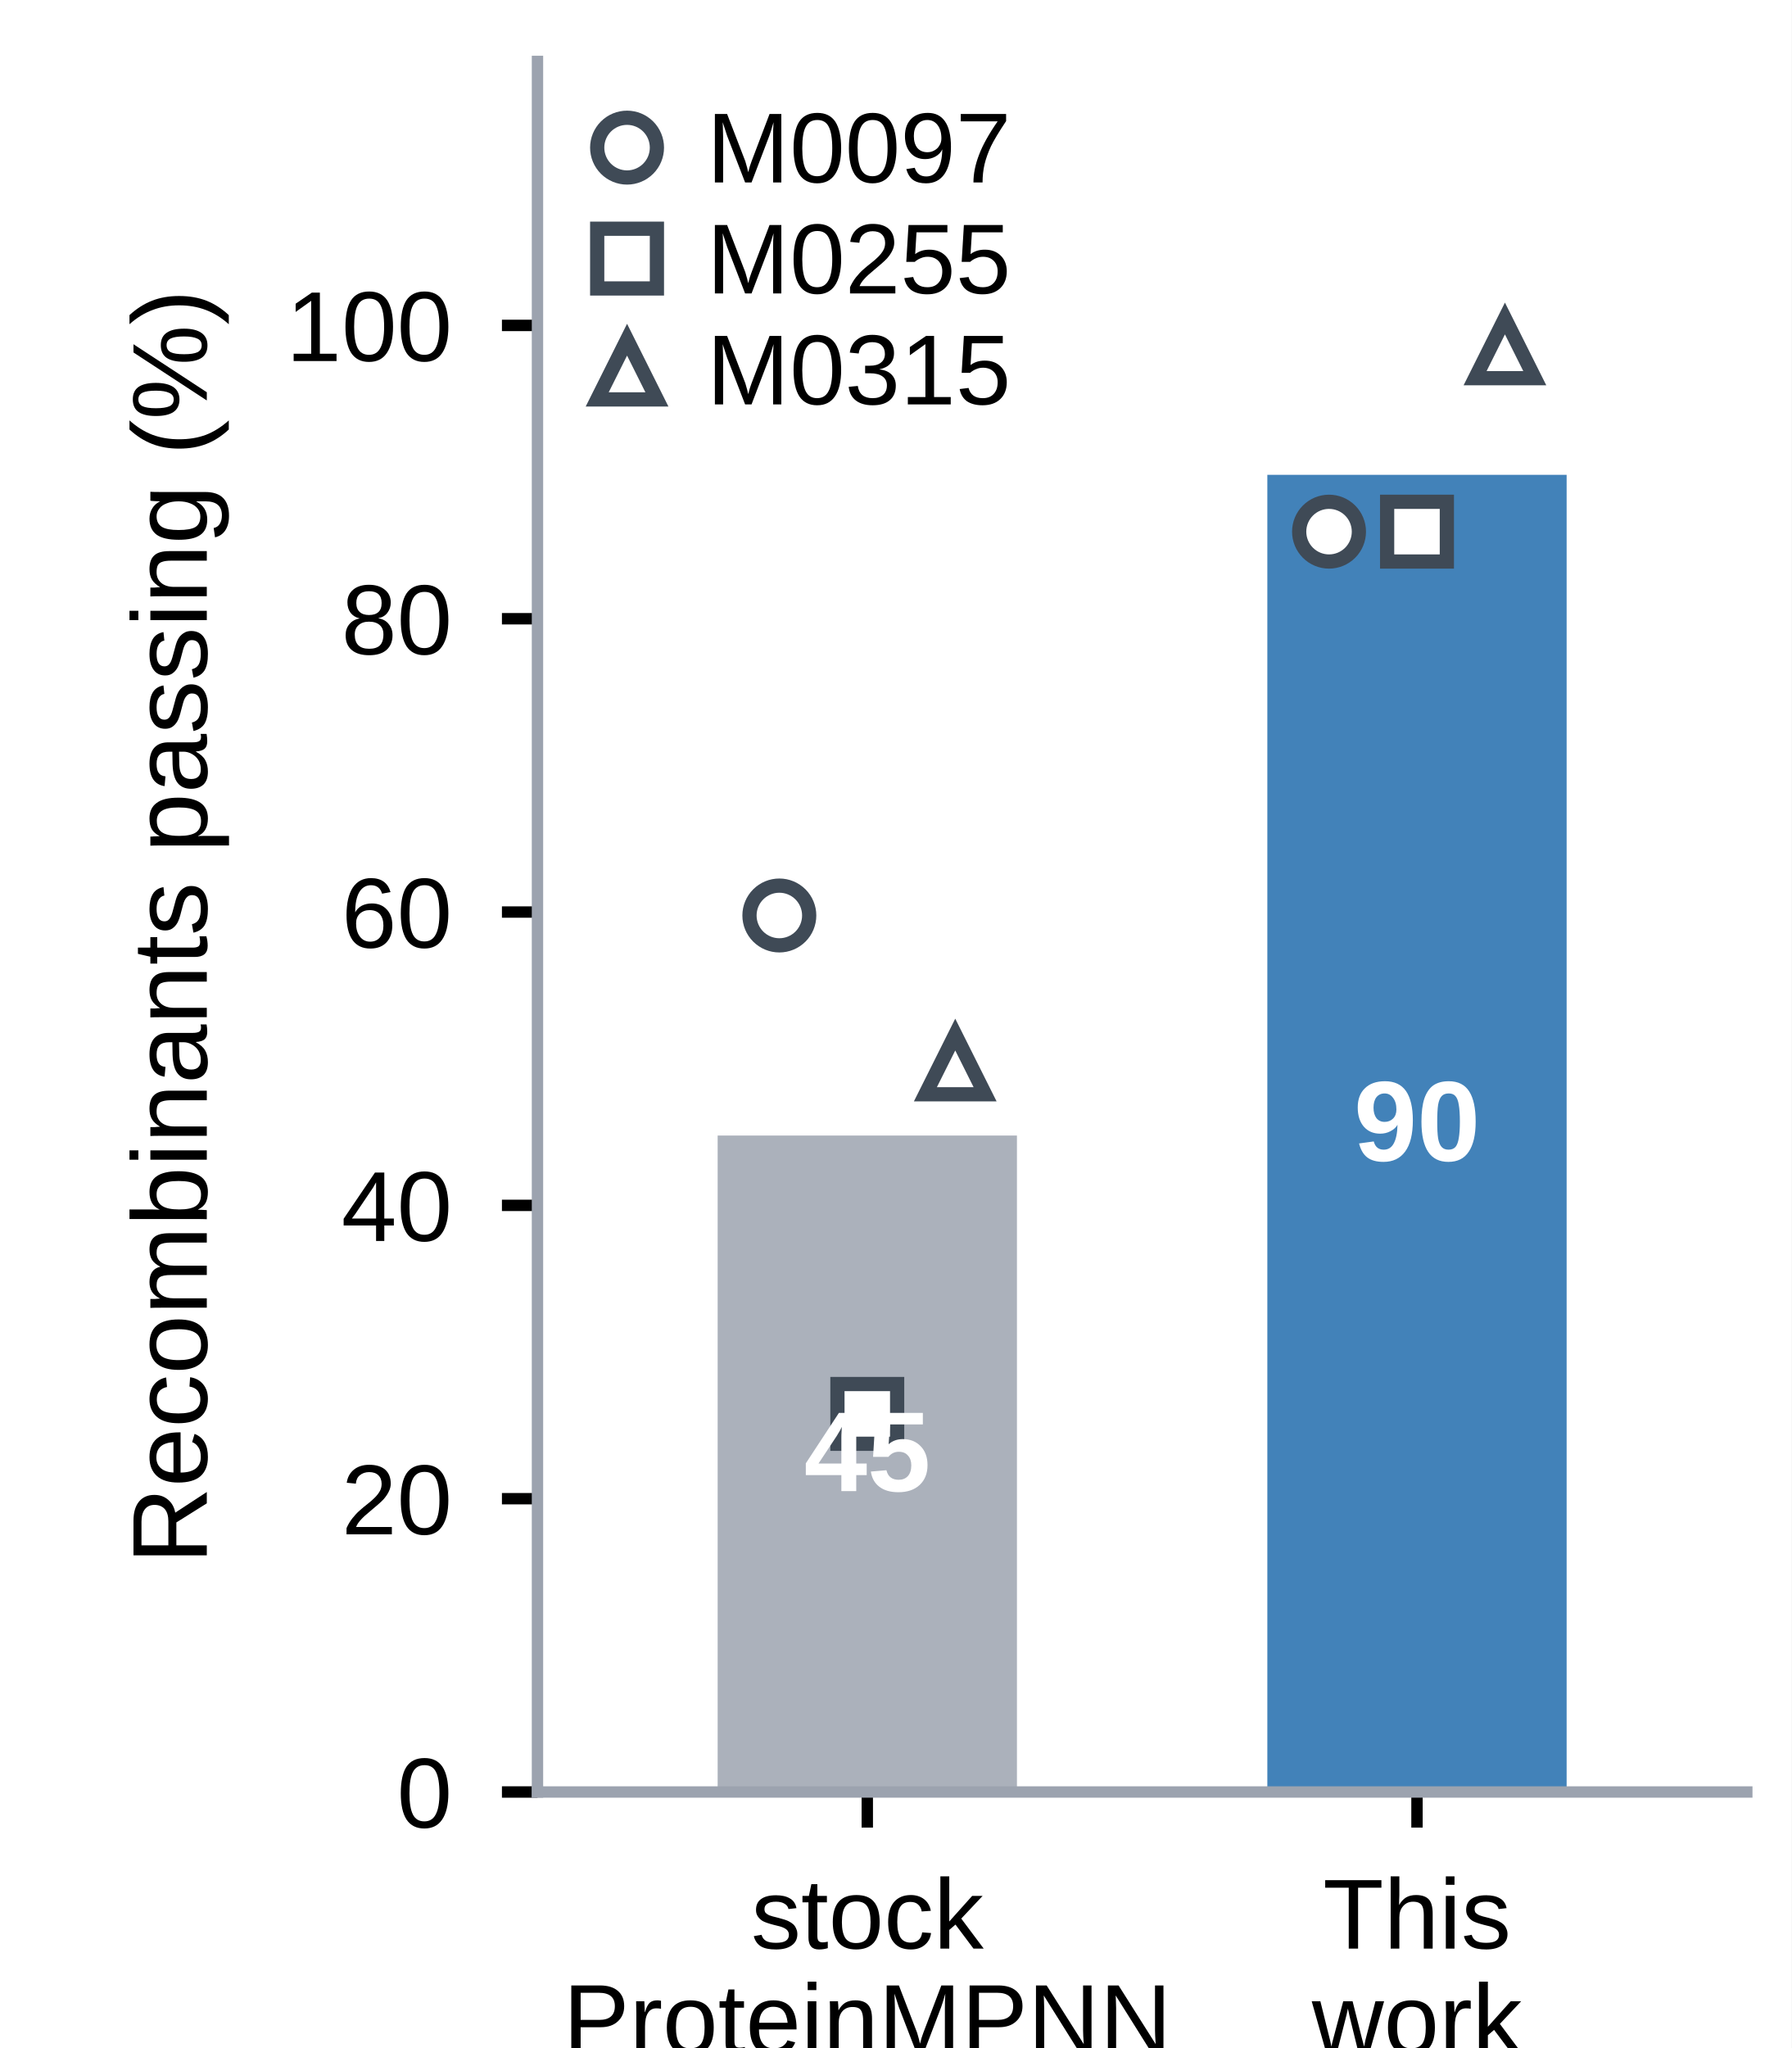
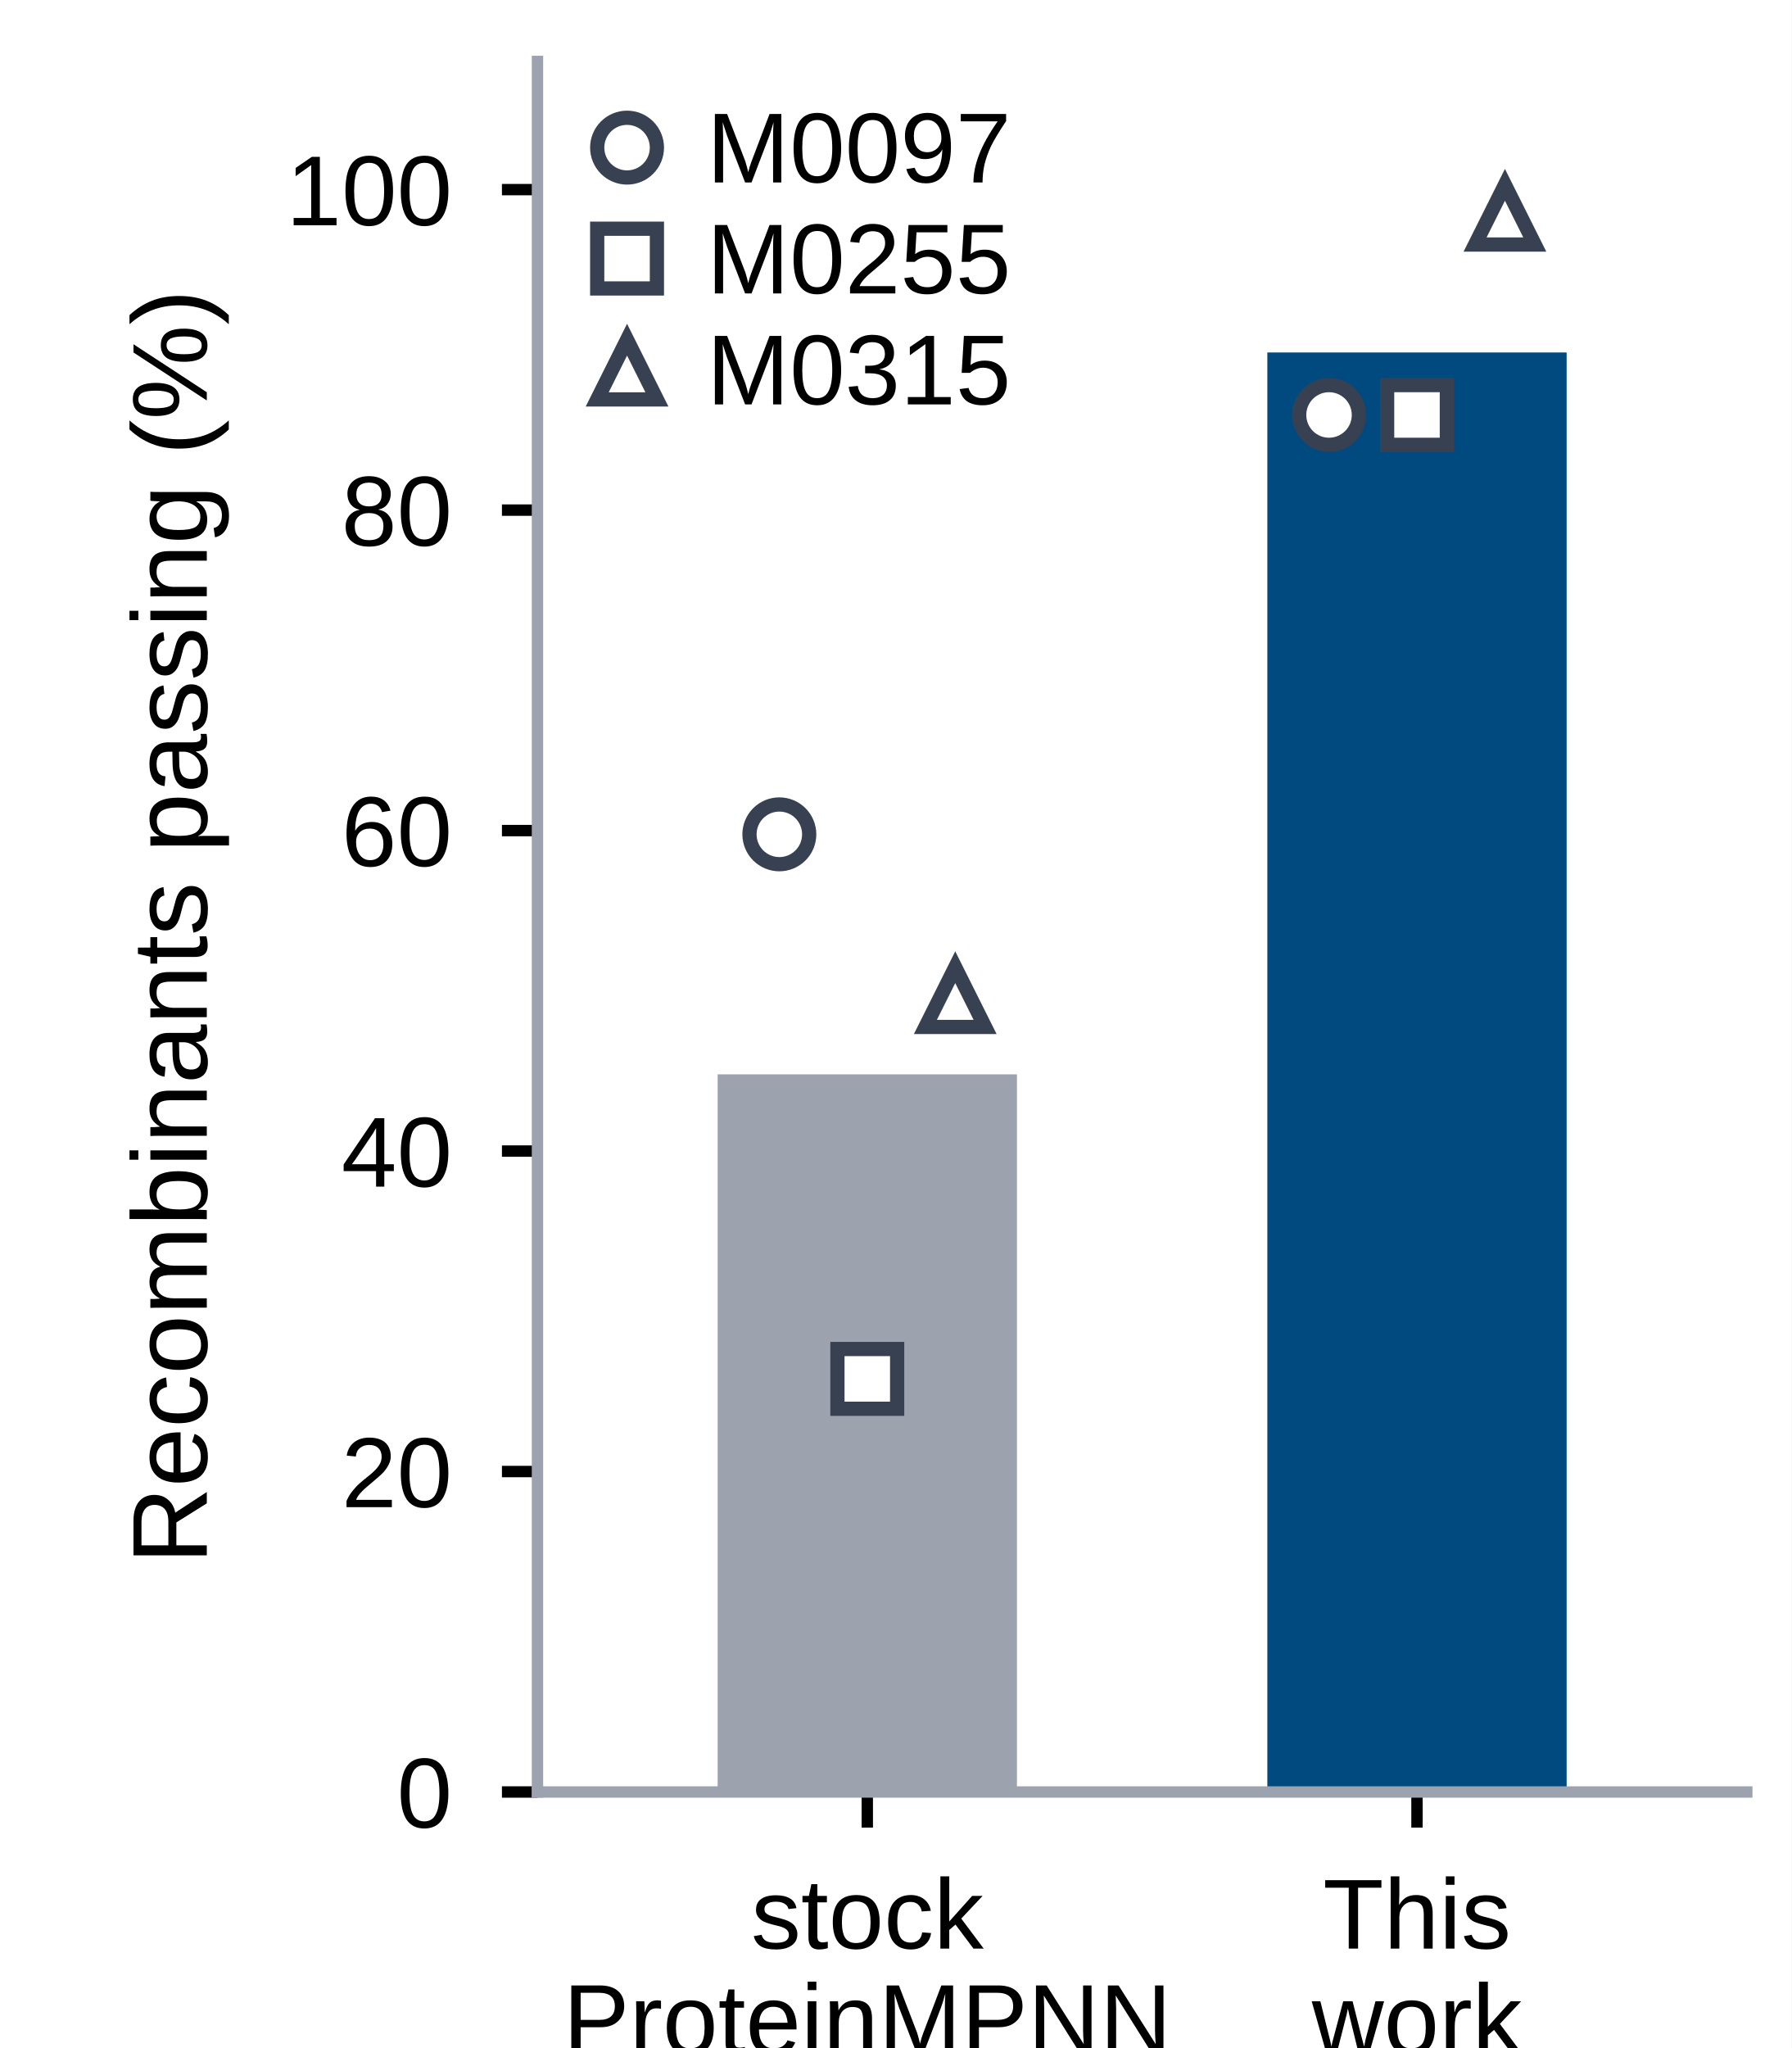
<svg xmlns="http://www.w3.org/2000/svg" xmlns:xlink="http://www.w3.org/1999/xlink" width="126pt" height="144pt" viewBox="0 0 126 144" version="1.1">
  <defs>
    <style type="text/css">*{stroke-linejoin: round; stroke-linecap: butt}</style>
  </defs>
  <g id="figure_1">
    <g id="patch_1">
      <path d="M 0 144  L 126 144  L 126 0  L 0 0  z " style="fill: #ffffff" />
    </g>
    <g id="axes_1">
      <g id="patch_2">
        <path d="M 37.8 126  L 122.85 126  L 122.85 4.32  L 37.8 4.32  z " style="fill: #ffffff" />
      </g>
      <g id="matplotlib.axis_1">
        <g id="xtick_1">
          <g id="line2d_1">
            <defs>
-               <path id="m25773d4632" d="M 0 0  L 0 2.5  " style="stroke: #000000; stroke-width: 0.8" />
+               <path id="m60fa1eb37f" d="M 0 0  L 0 2.5  " style="stroke: #000000; stroke-width: 0.8" />
            </defs>
            <g>
-               <use xlink:href="#m25773d4632" x="60.995" y="126" style="stroke: #000000; stroke-width: 0.8" />
+               <use xlink:href="#m60fa1eb37f" x="60.995" y="126" style="stroke: #000000; stroke-width: 0.8" />
            </g>
          </g>
          <g id="text_1">
            <text style="font-size: 7px; font-family: 'Arial', 'Liberation Sans', 'Nimbus Sans', 'DejaVu Sans', sans-serif" transform="translate(52.82678 137.0105)">stock</text>
            <text style="font-size: 7px; font-family: 'Arial', 'Liberation Sans', 'Nimbus Sans', 'DejaVu Sans', sans-serif" transform="translate(39.60116 144.4143)">ProteinMPNN</text>
          </g>
        </g>
        <g id="xtick_2">
          <g id="line2d_2">
            <g>
-               <use xlink:href="#m25773d4632" x="99.655" y="126" style="stroke: #000000; stroke-width: 0.8" />
+               <use xlink:href="#m60fa1eb37f" x="99.655" y="126" style="stroke: #000000; stroke-width: 0.8" />
            </g>
          </g>
          <g id="text_2">
            <text style="font-size: 7px; font-family: 'Arial', 'Liberation Sans', 'Nimbus Sans', 'DejaVu Sans', sans-serif" transform="translate(93.04283 137.0105)">This</text>
            <text style="font-size: 7px; font-family: 'Arial', 'Liberation Sans', 'Nimbus Sans', 'DejaVu Sans', sans-serif" transform="translate(92.26517 144.4143)">work</text>
          </g>
        </g>
      </g>
      <g id="matplotlib.axis_2">
        <g id="ytick_1">
          <g id="line2d_3">
            <defs>
-               <path id="mef6fd9c3b1" d="M 0 0  L -2.5 0  " style="stroke: #000000; stroke-width: 0.8" />
+               <path id="me7128f12df" d="M 0 0  L -2.5 0  " style="stroke: #000000; stroke-width: 0.8" />
            </defs>
            <g>
-               <use xlink:href="#mef6fd9c3b1" x="37.8" y="126" style="stroke: #000000; stroke-width: 0.8" />
+               <use xlink:href="#me7128f12df" x="37.8" y="126" style="stroke: #000000; stroke-width: 0.8" />
            </g>
          </g>
          <g id="text_3">
            <text style="font-size: 7px; font-family: 'Arial', 'Liberation Sans', 'Nimbus Sans', 'DejaVu Sans', sans-serif; text-anchor: end" x="31.8" y="128.505" transform="rotate(-0 31.8 128.5052)">0</text>
          </g>
        </g>
        <g id="ytick_2">
          <g id="line2d_4">
            <g>
-               <use xlink:href="#mef6fd9c3b1" x="37.8" y="105.376" style="stroke: #000000; stroke-width: 0.8" />
+               <use xlink:href="#me7128f12df" x="37.8" y="103.467" style="stroke: #000000; stroke-width: 0.8" />
            </g>
          </g>
          <g id="text_4">
-             <text style="font-size: 7px; font-family: 'Arial', 'Liberation Sans', 'Nimbus Sans', 'DejaVu Sans', sans-serif; text-anchor: end" x="31.8" y="107.882" transform="rotate(-0 31.8 107.8815)">20</text>
+             <text style="font-size: 7px; font-family: 'Arial', 'Liberation Sans', 'Nimbus Sans', 'DejaVu Sans', sans-serif; text-anchor: end" x="31.8" y="105.972" transform="rotate(-0 31.8 105.9719)">20</text>
          </g>
        </g>
        <g id="ytick_3">
          <g id="line2d_5">
            <g>
-               <use xlink:href="#mef6fd9c3b1" x="37.8" y="84.753" style="stroke: #000000; stroke-width: 0.8" />
+               <use xlink:href="#me7128f12df" x="37.8" y="80.933" style="stroke: #000000; stroke-width: 0.8" />
            </g>
          </g>
          <g id="text_5">
-             <text style="font-size: 7px; font-family: 'Arial', 'Liberation Sans', 'Nimbus Sans', 'DejaVu Sans', sans-serif; text-anchor: end" x="31.8" y="87.258" transform="rotate(-0 31.8 87.25778)">40</text>
+             <text style="font-size: 7px; font-family: 'Arial', 'Liberation Sans', 'Nimbus Sans', 'DejaVu Sans', sans-serif; text-anchor: end" x="31.8" y="83.439" transform="rotate(-0 31.8 83.43857)">40</text>
          </g>
        </g>
        <g id="ytick_4">
          <g id="line2d_6">
            <g>
-               <use xlink:href="#mef6fd9c3b1" x="37.8" y="64.129" style="stroke: #000000; stroke-width: 0.8" />
+               <use xlink:href="#me7128f12df" x="37.8" y="58.4" style="stroke: #000000; stroke-width: 0.8" />
            </g>
          </g>
          <g id="text_6">
-             <text style="font-size: 7px; font-family: 'Arial', 'Liberation Sans', 'Nimbus Sans', 'DejaVu Sans', sans-serif; text-anchor: end" x="31.8" y="66.634" transform="rotate(-0 31.8 66.63405)">60</text>
+             <text style="font-size: 7px; font-family: 'Arial', 'Liberation Sans', 'Nimbus Sans', 'DejaVu Sans', sans-serif; text-anchor: end" x="31.8" y="60.905" transform="rotate(-0 31.8 60.90523)">60</text>
          </g>
        </g>
        <g id="ytick_5">
          <g id="line2d_7">
            <g>
-               <use xlink:href="#mef6fd9c3b1" x="37.8" y="43.505" style="stroke: #000000; stroke-width: 0.8" />
+               <use xlink:href="#me7128f12df" x="37.8" y="35.867" style="stroke: #000000; stroke-width: 0.8" />
            </g>
          </g>
          <g id="text_7">
-             <text style="font-size: 7px; font-family: 'Arial', 'Liberation Sans', 'Nimbus Sans', 'DejaVu Sans', sans-serif; text-anchor: end" x="31.8" y="46.01" transform="rotate(-0 31.8 46.01032)">80</text>
+             <text style="font-size: 7px; font-family: 'Arial', 'Liberation Sans', 'Nimbus Sans', 'DejaVu Sans', sans-serif; text-anchor: end" x="31.8" y="38.372" transform="rotate(-0 31.8 38.3719)">80</text>
          </g>
        </g>
        <g id="ytick_6">
          <g id="line2d_8">
            <g>
-               <use xlink:href="#mef6fd9c3b1" x="37.8" y="22.881" style="stroke: #000000; stroke-width: 0.8" />
+               <use xlink:href="#me7128f12df" x="37.8" y="13.333" style="stroke: #000000; stroke-width: 0.8" />
            </g>
          </g>
          <g id="text_8">
-             <text style="font-size: 7px; font-family: 'Arial', 'Liberation Sans', 'Nimbus Sans', 'DejaVu Sans', sans-serif; text-anchor: end" x="31.8" y="25.387" transform="rotate(-0 31.8 25.38659)">100</text>
+             <text style="font-size: 7px; font-family: 'Arial', 'Liberation Sans', 'Nimbus Sans', 'DejaVu Sans', sans-serif; text-anchor: end" x="31.8" y="15.839" transform="rotate(-0 31.8 15.83857)">100</text>
          </g>
        </g>
        <g id="text_9">
          <text style="font-size: 7.5px; font-family: 'Arial', 'Liberation Sans', 'Nimbus Sans', 'DejaVu Sans', sans-serif; text-anchor: middle" x="14.544" y="65.16" transform="rotate(-90 14.54352 65.16)">Recombinants passing (%)</text>
        </g>
      </g>
      <g id="patch_3">
-         <path d="M 50.171 126  L 71.82 126  L 71.82 79.543  L 50.171 79.543  z " clip-path="url(#paaa1a9eab7)" style="fill: #9ca3af; opacity: 0.85; stroke: #ffffff; stroke-width: 0.6; stroke-linejoin: miter" />
+         <path d="M 50.171 126  L 71.82 126  L 71.82 75.241  L 50.171 75.241  z " clip-path="url(#pe18b547f74)" style="fill: #9ca3af; stroke: #ffffff; stroke-width: 0.6; stroke-linejoin: miter" />
      </g>
      <g id="patch_4">
-         <path d="M 88.83 126  L 110.479 126  L 110.479 33.086  L 88.83 33.086  z " clip-path="url(#paaa1a9eab7)" style="fill: #216cad; opacity: 0.85; stroke: #ffffff; stroke-width: 0.6; stroke-linejoin: miter" />
+         <path d="M 88.83 126  L 110.479 126  L 110.479 24.483  L 88.83 24.483  z " clip-path="url(#pe18b547f74)" style="fill: #004a80; stroke: #ffffff; stroke-width: 0.6; stroke-linejoin: miter" />
      </g>
      <g id="patch_5">
        <path d="M 37.8 126  L 37.8 4.32  " style="fill: none; stroke: #9ca3af; stroke-width: 0.8; stroke-linejoin: miter; stroke-linecap: square" />
      </g>
      <g id="patch_6">
        <path d="M 37.8 126  L 122.85 126  " style="fill: none; stroke: #9ca3af; stroke-width: 0.8; stroke-linejoin: miter; stroke-linecap: square" />
      </g>
      <g id="line2d_9">
        <defs>
-           <path id="mf72ab0ca90" d="M 0 2.1  C 0.557 2.1 1.091 1.879 1.485 1.485  C 1.879 1.091 2.1 0.557 2.1 0  C 2.1 -0.557 1.879 -1.091 1.485 -1.485  C 1.091 -1.879 0.557 -2.1 0 -2.1  C -0.557 -2.1 -1.091 -1.879 -1.485 -1.485  C -1.879 -1.091 -2.1 -0.557 -2.1 0  C -2.1 0.557 -1.879 1.091 -1.485 1.485  C -1.091 1.879 -0.557 2.1 0 2.1  z " style="stroke: #3f4a56" />
+           <path id="mc567198055" d="M 0 2.1  C 0.557 2.1 1.091 1.879 1.485 1.485  C 1.879 1.091 2.1 0.557 2.1 0  C 2.1 -0.557 1.879 -1.091 1.485 -1.485  C 1.091 -1.879 0.557 -2.1 0 -2.1  C -0.557 -2.1 -1.091 -1.879 -1.485 -1.485  C -1.879 -1.091 -2.1 -0.557 -2.1 0  C -2.1 0.557 -1.879 1.091 -1.485 1.485  C -1.091 1.879 -0.557 2.1 0 2.1  z " style="stroke: #374151" />
        </defs>
-         <g clip-path="url(#paaa1a9eab7)">
-           <use xlink:href="#mf72ab0ca90" x="54.81" y="64.37" style="fill: #ffffff; stroke: #3f4a56" />
+         <g clip-path="url(#pe18b547f74)">
+           <use xlink:href="#mc567198055" x="54.81" y="58.664" style="fill: #ffffff; stroke: #374151" />
        </g>
      </g>
      <g id="line2d_10">
        <defs>
-           <path id="mb5884b2667" d="M -2.1 2.1  L 2.1 2.1  L 2.1 -2.1  L -2.1 -2.1  z " style="stroke: #3f4a56; stroke-linejoin: miter" />
+           <path id="md72c271644" d="M -2.1 2.1  L 2.1 2.1  L 2.1 -2.1  L -2.1 -2.1  z " style="stroke: #374151; stroke-linejoin: miter" />
        </defs>
-         <g clip-path="url(#paaa1a9eab7)">
-           <use xlink:href="#mb5884b2667" x="60.995" y="99.415" style="fill: #ffffff; stroke: #3f4a56; stroke-linejoin: miter" />
+         <g clip-path="url(#pe18b547f74)">
+           <use xlink:href="#md72c271644" x="60.995" y="96.953" style="fill: #ffffff; stroke: #374151; stroke-linejoin: miter" />
        </g>
      </g>
      <g id="line2d_11">
        <defs>
-           <path id="m5635e19d7f" d="M 0 -2.1  L -2.1 2.1  L 2.1 2.1  z " style="stroke: #3f4a56; stroke-linejoin: miter" />
+           <path id="meda028ae57" d="M 0 -2.1  L -2.1 2.1  L 2.1 2.1  z " style="stroke: #374151; stroke-linejoin: miter" />
        </defs>
-         <g clip-path="url(#paaa1a9eab7)">
-           <use xlink:href="#m5635e19d7f" x="67.181" y="74.843" style="fill: #ffffff; stroke: #3f4a56; stroke-linejoin: miter" />
+         <g clip-path="url(#pe18b547f74)">
+           <use xlink:href="#meda028ae57" x="67.181" y="70.107" style="fill: #ffffff; stroke: #374151; stroke-linejoin: miter" />
        </g>
      </g>
      <g id="line2d_12">
-         <g clip-path="url(#paaa1a9eab7)">
-           <use xlink:href="#mf72ab0ca90" x="93.469" y="37.382" style="fill: #ffffff; stroke: #3f4a56" />
+         <g clip-path="url(#pe18b547f74)">
+           <use xlink:href="#mc567198055" x="93.469" y="29.177" style="fill: #ffffff; stroke: #374151" />
        </g>
      </g>
      <g id="line2d_13">
-         <g clip-path="url(#paaa1a9eab7)">
-           <use xlink:href="#mb5884b2667" x="99.655" y="37.382" style="fill: #ffffff; stroke: #3f4a56; stroke-linejoin: miter" />
+         <g clip-path="url(#pe18b547f74)">
+           <use xlink:href="#md72c271644" x="99.655" y="29.177" style="fill: #ffffff; stroke: #374151; stroke-linejoin: miter" />
        </g>
      </g>
      <g id="line2d_14">
-         <g clip-path="url(#paaa1a9eab7)">
-           <use xlink:href="#m5635e19d7f" x="105.84" y="24.493" style="fill: #ffffff; stroke: #3f4a56; stroke-linejoin: miter" />
+         <g clip-path="url(#pe18b547f74)">
+           <use xlink:href="#meda028ae57" x="105.84" y="15.094" style="fill: #ffffff; stroke: #374151; stroke-linejoin: miter" />
        </g>
-       </g>
-       <g id="text_10">
-         <text style="font-weight: 700; font-size: 8px; font-family: 'Arial', 'Liberation Sans', 'Nimbus Sans', 'DejaVu Sans', sans-serif; text-anchor: middle; fill: #ffffff" x="60.995" y="104.845" transform="rotate(-0 60.99545 104.8452)">45</text>
-       </g>
-       <g id="text_11">
-         <text style="font-weight: 700; font-size: 8px; font-family: 'Arial', 'Liberation Sans', 'Nimbus Sans', 'DejaVu Sans', sans-serif; text-anchor: middle; fill: #ffffff" x="99.655" y="81.617" transform="rotate(-0 99.65454 81.61665)">90</text>
      </g>
      <g id="legend_1">
        <g id="line2d_15">
          <g>
-             <use xlink:href="#mf72ab0ca90" x="44.1" y="10.38" style="fill: #ffffff; stroke: #3f4a56" />
+             <use xlink:href="#mc567198055" x="44.1" y="10.38" style="fill: #ffffff; stroke: #374151" />
          </g>
        </g>
-         <g id="text_12">
+         <g id="text_10">
          <text style="font-size: 7px; font-family: 'Arial', 'Liberation Sans', 'Nimbus Sans', 'DejaVu Sans', sans-serif; text-anchor: start" x="49.7" y="12.83" transform="rotate(-0 49.7 12.83047)">M0097</text>
        </g>
        <g id="line2d_16">
          <g>
-             <use xlink:href="#mb5884b2667" x="44.1" y="18.182" style="fill: #ffffff; stroke: #3f4a56; stroke-linejoin: miter" />
+             <use xlink:href="#md72c271644" x="44.1" y="18.182" style="fill: #ffffff; stroke: #374151; stroke-linejoin: miter" />
          </g>
        </g>
-         <g id="text_13">
+         <g id="text_11">
          <text style="font-size: 7px; font-family: 'Arial', 'Liberation Sans', 'Nimbus Sans', 'DejaVu Sans', sans-serif; text-anchor: start" x="49.7" y="20.632" transform="rotate(-0 49.7 20.63219)">M0255</text>
        </g>
        <g id="line2d_17">
          <g>
-             <use xlink:href="#m5635e19d7f" x="44.1" y="25.984" style="fill: #ffffff; stroke: #3f4a56; stroke-linejoin: miter" />
+             <use xlink:href="#meda028ae57" x="44.1" y="25.984" style="fill: #ffffff; stroke: #374151; stroke-linejoin: miter" />
          </g>
        </g>
-         <g id="text_14">
+         <g id="text_12">
          <text style="font-size: 7px; font-family: 'Arial', 'Liberation Sans', 'Nimbus Sans', 'DejaVu Sans', sans-serif; text-anchor: start" x="49.7" y="28.434" transform="rotate(-0 49.7 28.43391)">M0315</text>
        </g>
      </g>
    </g>
  </g>
  <defs>
-     <clipPath id="paaa1a9eab7">
+     <clipPath id="pe18b547f74">
      <rect x="37.8" y="4.32" width="85.05" height="121.68" />
    </clipPath>
  </defs>
</svg>
